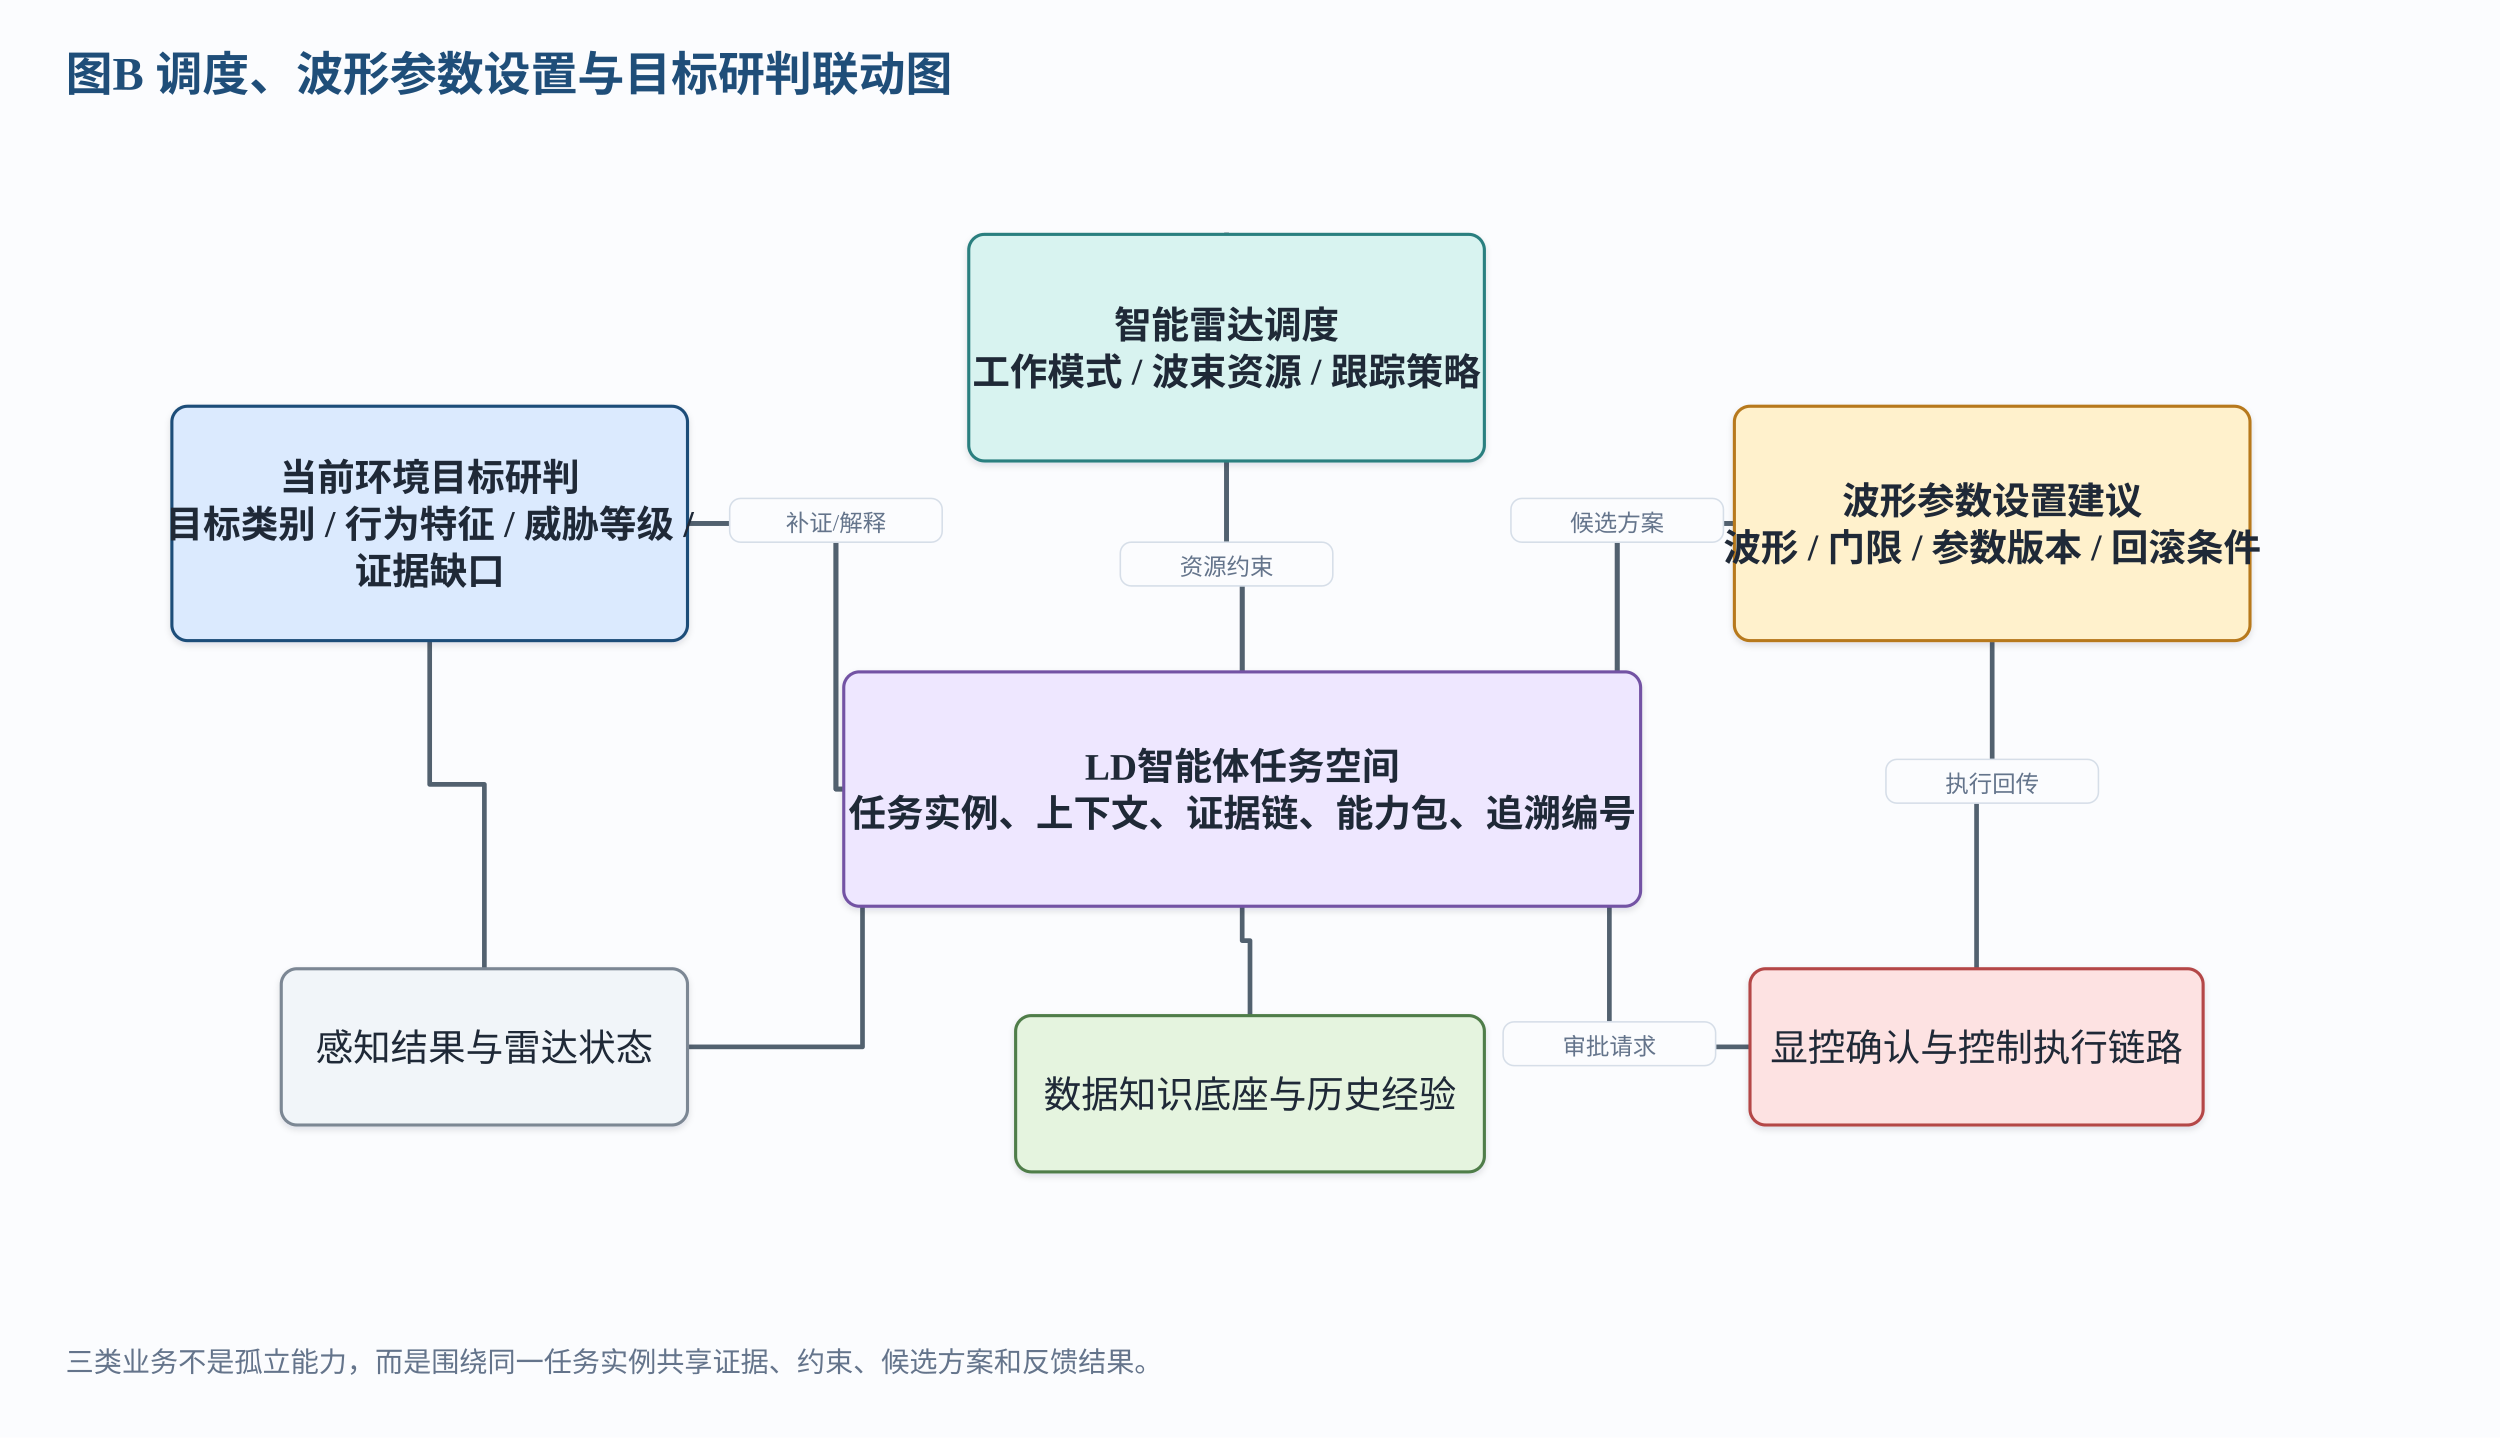
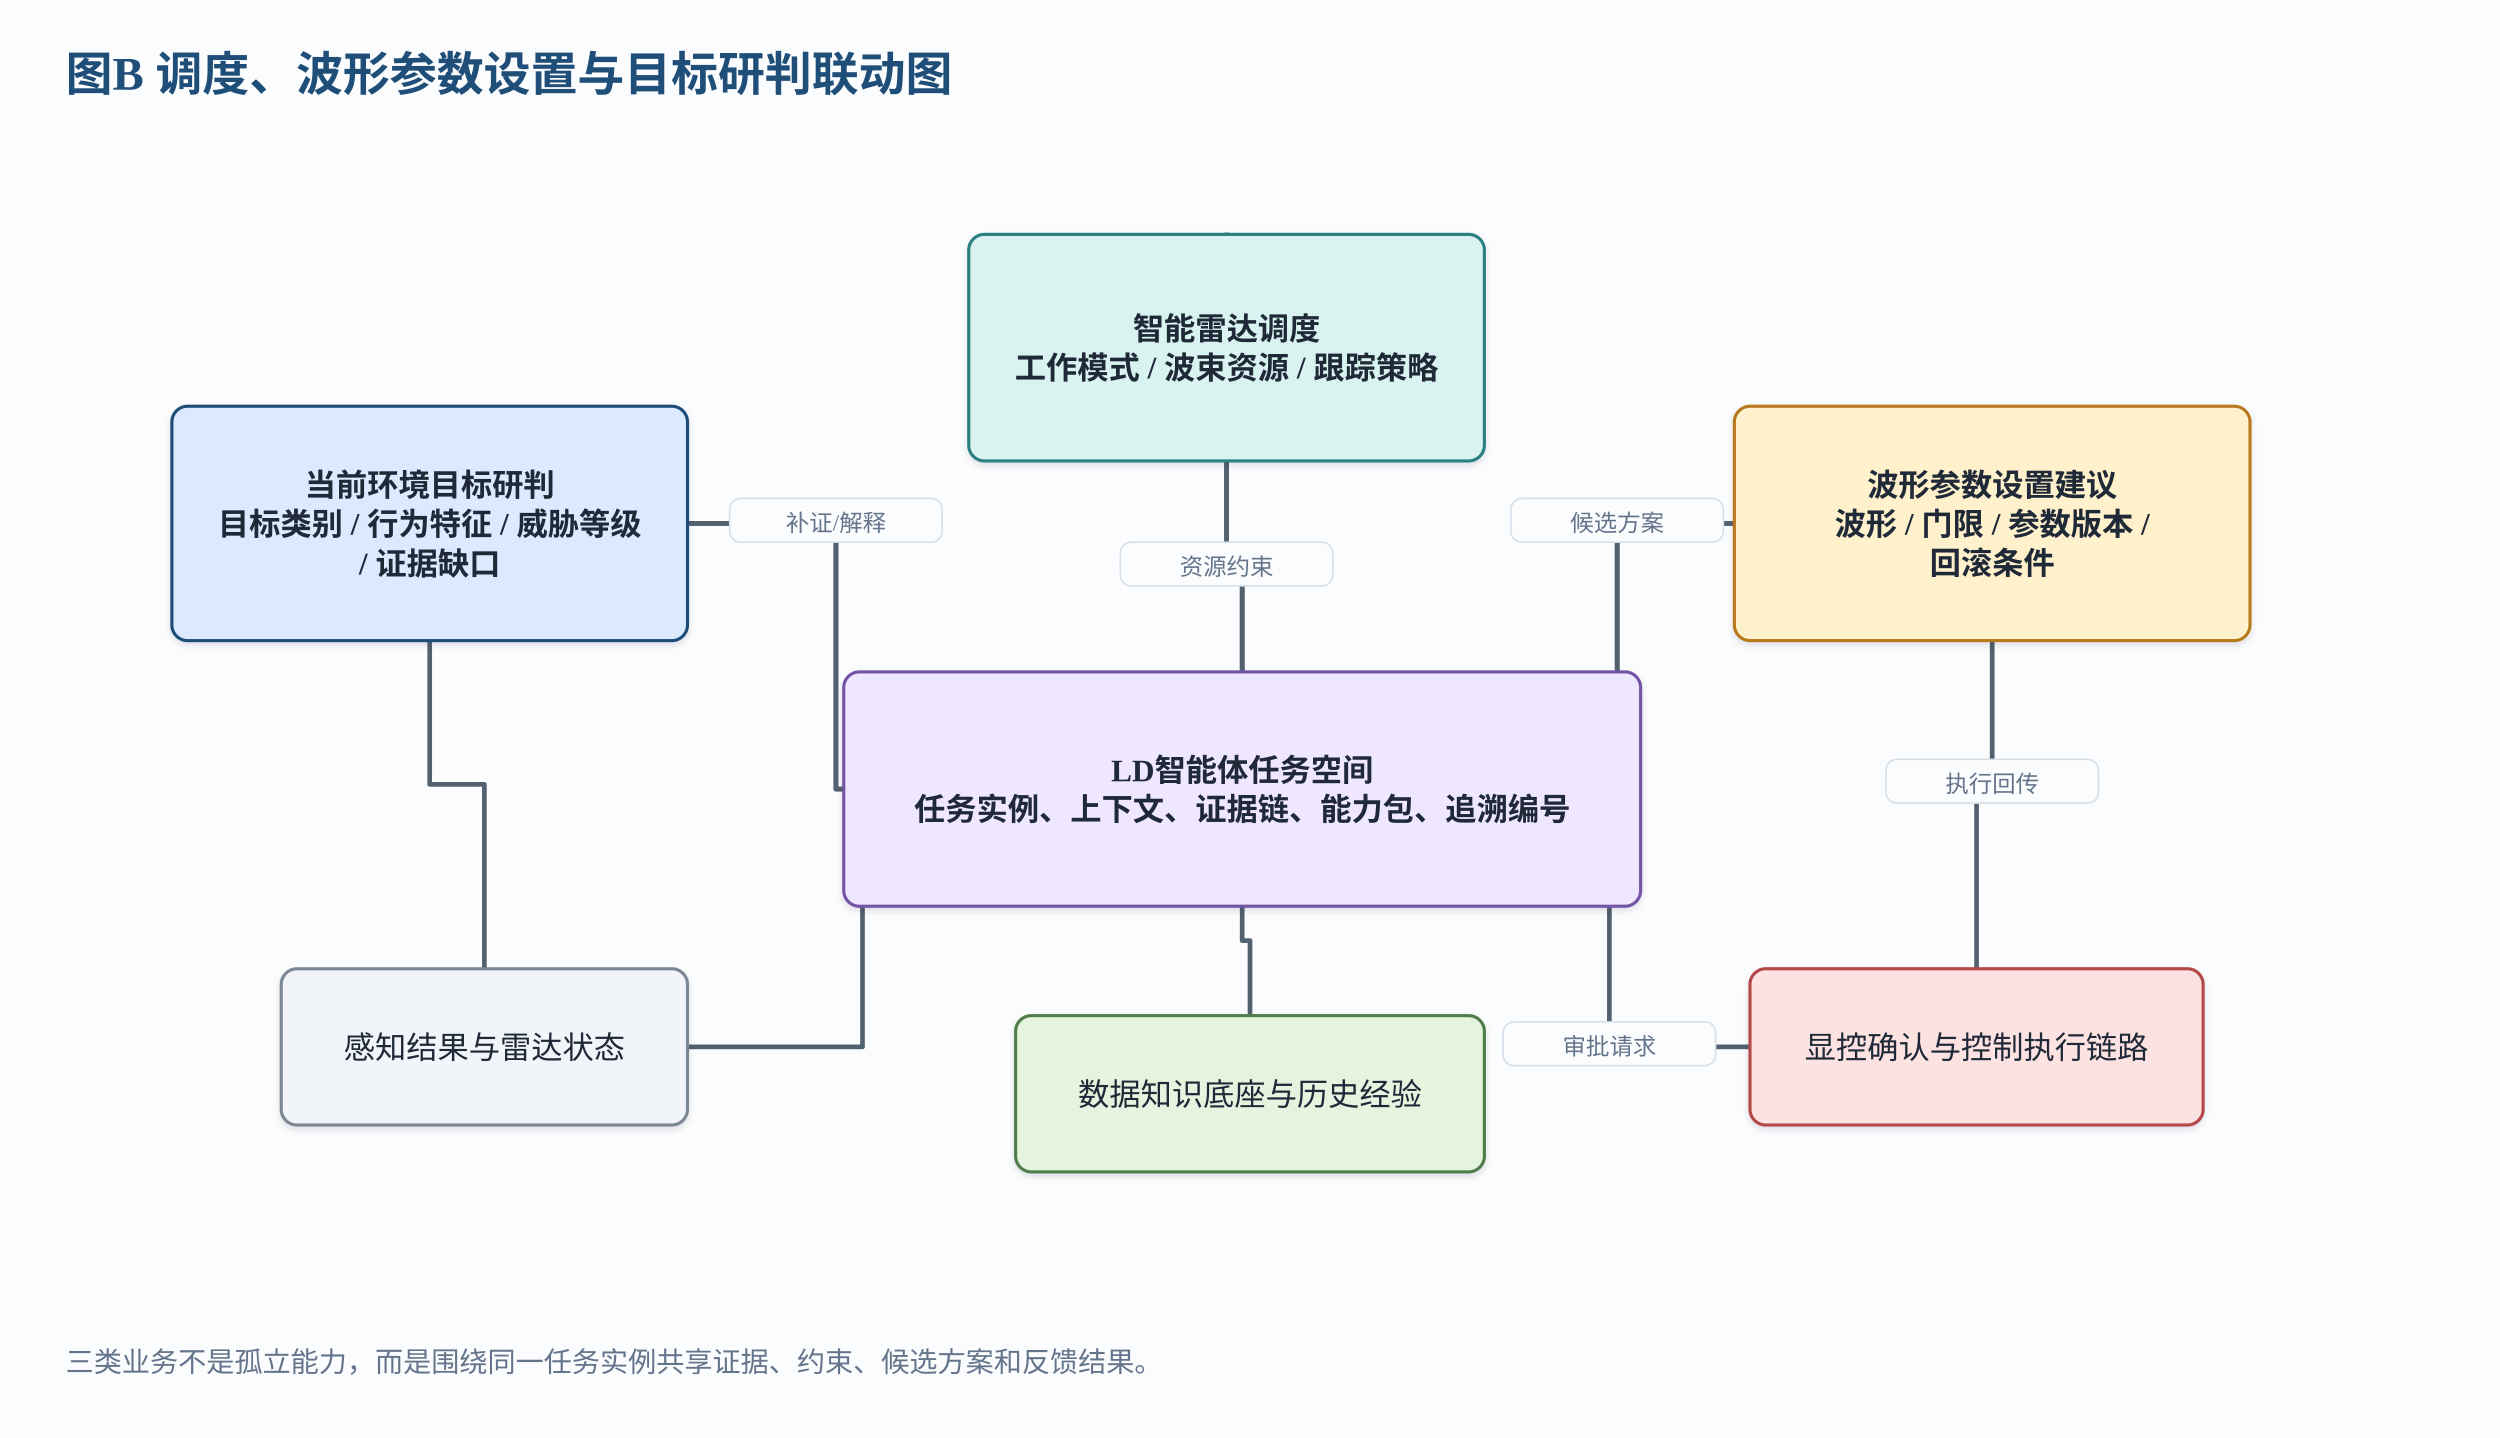
<svg xmlns="http://www.w3.org/2000/svg" width="1600" height="920" viewBox="0 0 1600 920">
  <defs>
    <marker id="arrow" markerWidth="10" markerHeight="10" refX="9" refY="3" orient="auto" markerUnits="strokeWidth">
      <path d="M0,0 L0,6 L9,3 z" fill="#52616f" />
    </marker>
    <filter id="shadow" x="-10%" y="-10%" width="120%" height="130%">
      <feDropShadow dx="0" dy="2" stdDeviation="2" flood-color="#1f2937" flood-opacity="0.12" />
    </filter>
  </defs>
  <rect width="100%" height="100%" fill="#fbfcfe" />
  <text x="42" y="58" font-size="30" font-weight="700" fill="#1f4e79">图B 调度、波形参数设置与目标研判联动图</text>
  <path d="M 110,335 L 535,335 L 535,505 L 1050,505" fill="none" stroke="#52616f" stroke-width="3" stroke-linejoin="round" marker-end="url(#arrow)" />
  <path d="M 785,149 L 785,363 L 795,363 L 795,580" fill="none" stroke="#52616f" stroke-width="3" stroke-linejoin="round" marker-end="url(#arrow)" />
  <path d="M 1440,335 L 1035,335 L 1035,505 L 540,505" fill="none" stroke="#52616f" stroke-width="3" stroke-linejoin="round" marker-end="url(#arrow)" />
  <path d="M 1050,505 L 535,505 L 535,335 L 110,335" fill="none" stroke="#52616f" stroke-width="3" stroke-linejoin="round" marker-end="url(#arrow)" />
  <rect x="467" y="319" width="136" height="28" rx="7" fill="#fbfcfe" stroke="#d6dee8" />
  <text x="535" y="340" text-anchor="middle" font-size="15" fill="#64748b">补证/解释</text>
  <path d="M 795,580 L 795,363 L 785,363 L 785,149" fill="none" stroke="#52616f" stroke-width="3" stroke-linejoin="round" marker-end="url(#arrow)" />
  <rect x="717" y="347" width="136" height="28" rx="7" fill="#fbfcfe" stroke="#d6dee8" />
  <text x="785" y="368" text-anchor="middle" font-size="15" fill="#64748b">资源约束</text>
  <path d="M 540,505 L 1035,505 L 1035,335 L 1440,335" fill="none" stroke="#52616f" stroke-width="3" stroke-linejoin="round" marker-end="url(#arrow)" />
  <rect x="967" y="319" width="136" height="28" rx="7" fill="#fbfcfe" stroke="#d6dee8" />
  <text x="1035" y="340" text-anchor="middle" font-size="15" fill="#64748b">候选方案</text>
  <path d="M 310,720 L 310,502 L 275,502 L 275,260" fill="none" stroke="#52616f" stroke-width="3" stroke-linejoin="round" marker-end="url(#arrow)" />
  <path d="M 180,670 L 552,670 L 552,505 L 1050,505" fill="none" stroke="#52616f" stroke-width="3" stroke-linejoin="round" marker-end="url(#arrow)" />
  <path d="M 800,750 L 800,602 L 795,602 L 795,430" fill="none" stroke="#52616f" stroke-width="3" stroke-linejoin="round" marker-end="url(#arrow)" />
  <path d="M 540,505 L 1030,505 L 1030,670 L 1410,670" fill="none" stroke="#52616f" stroke-width="3" stroke-linejoin="round" marker-end="url(#arrow)" />
  <rect x="962" y="654" width="136" height="28" rx="7" fill="#fbfcfe" stroke="#d6dee8" />
  <text x="1030" y="675" text-anchor="middle" font-size="15" fill="#64748b">审批请求</text>
  <path d="M 1265,720 L 1265,502 L 1275,502 L 1275,260" fill="none" stroke="#52616f" stroke-width="3" stroke-linejoin="round" marker-end="url(#arrow)" />
  <rect x="1207" y="486" width="136" height="28" rx="7" fill="#fbfcfe" stroke="#d6dee8" />
  <text x="1275" y="507" text-anchor="middle" font-size="15" fill="#64748b">执行回传</text>
  <rect x="110" y="260" width="330" height="150" rx="10" fill="#dbeafe" stroke="#1f4e79" stroke-width="2" filter="url(#shadow)" />
-   <text x="275.0" y="314.0" text-anchor="middle" font-size="24" font-weight="700" fill="#1f2937">当前环境目标研判</text>
-   <text x="275.0" y="344.0" text-anchor="middle" font-size="24" font-weight="700" fill="#1f2937">目标类别 / 行为特征 / 威胁等级 /</text>
-   <text x="275.0" y="374.0" text-anchor="middle" font-size="24" font-weight="700" fill="#1f2937">证据缺口</text>
+   <text x="275.0" y="317.5" text-anchor="middle" font-size="20" font-weight="700" fill="#1f2937">当前环境目标研判</text>
+   <text x="275.0" y="342.5" text-anchor="middle" font-size="20" font-weight="700" fill="#1f2937">目标类别 / 行为特征 / 威胁等级</text>
+   <text x="275.0" y="367.5" text-anchor="middle" font-size="20" font-weight="700" fill="#1f2937">/ 证据缺口</text>
  <rect x="620" y="150" width="330" height="145" rx="10" fill="#d8f3f0" stroke="#2a7f7f" stroke-width="2" filter="url(#shadow)" />
-   <text x="785.0" y="216.5" text-anchor="middle" font-size="24" font-weight="700" fill="#1f2937">智能雷达调度</text>
-   <text x="785.0" y="246.5" text-anchor="middle" font-size="24" font-weight="700" fill="#1f2937">工作模式 / 波束资源 / 跟踪策略</text>
+   <text x="785.0" y="217.5" text-anchor="middle" font-size="20" font-weight="700" fill="#1f2937">智能雷达调度</text>
+   <text x="785.0" y="242.5" text-anchor="middle" font-size="20" font-weight="700" fill="#1f2937">工作模式 / 波束资源 / 跟踪策略</text>
  <rect x="1110" y="260" width="330" height="150" rx="10" fill="#fff1cc" stroke="#b7791f" stroke-width="2" filter="url(#shadow)" />
-   <text x="1275.0" y="329.0" text-anchor="middle" font-size="24" font-weight="700" fill="#1f2937">波形参数设置建议</text>
-   <text x="1275.0" y="359.0" text-anchor="middle" font-size="24" font-weight="700" fill="#1f2937">波形 / 门限 / 参数版本 / 回滚条件</text>
+   <text x="1275.0" y="317.5" text-anchor="middle" font-size="20" font-weight="700" fill="#1f2937">波形参数设置建议</text>
+   <text x="1275.0" y="342.5" text-anchor="middle" font-size="20" font-weight="700" fill="#1f2937">波形 / 门限 / 参数版本 /</text>
+   <text x="1275.0" y="367.5" text-anchor="middle" font-size="20" font-weight="700" fill="#1f2937">回滚条件</text>
  <rect x="540" y="430" width="510" height="150" rx="10" fill="#eee7ff" stroke="#7353a4" stroke-width="2" filter="url(#shadow)" />
-   <text x="795.0" y="499.0" text-anchor="middle" font-size="24" font-weight="700" fill="#1f2937">LD智能体任务空间</text>
-   <text x="795.0" y="529.0" text-anchor="middle" font-size="24" font-weight="700" fill="#1f2937">任务实例、上下文、证据链、能力包、追溯编号</text>
+   <text x="795.0" y="500.0" text-anchor="middle" font-size="20" font-weight="700" fill="#1f2937">LD智能体任务空间</text>
+   <text x="795.0" y="525.0" text-anchor="middle" font-size="20" font-weight="700" fill="#1f2937">任务实例、上下文、证据链、能力包、追溯编号</text>
  <rect x="180" y="620" width="260" height="100" rx="10" fill="#f1f5f9" stroke="#7b8794" stroke-width="2" filter="url(#shadow)" />
-   <text x="310.0" y="679.0" text-anchor="middle" font-size="24" font-weight="400" fill="#1f2937">感知结果与雷达状态</text>
+   <text x="310.0" y="677.5" text-anchor="middle" font-size="20" font-weight="400" fill="#1f2937">感知结果与雷达状态</text>
  <rect x="650" y="650" width="300" height="100" rx="10" fill="#e5f4df" stroke="#4f7d4a" stroke-width="2" filter="url(#shadow)" />
-   <text x="800.0" y="709.0" text-anchor="middle" font-size="24" font-weight="400" fill="#1f2937">数据知识底座与历史经验</text>
+   <text x="800.0" y="707.5" text-anchor="middle" font-size="20" font-weight="400" fill="#1f2937">数据知识底座与历史经验</text>
  <rect x="1120" y="620" width="290" height="100" rx="10" fill="#fde2e2" stroke="#b44747" stroke-width="2" filter="url(#shadow)" />
-   <text x="1265.0" y="679.0" text-anchor="middle" font-size="24" font-weight="400" fill="#1f2937">显控确认与控制执行链路</text>
+   <text x="1265.0" y="677.5" text-anchor="middle" font-size="20" font-weight="400" fill="#1f2937">显控确认与控制执行链路</text>
  <text x="42" y="878" font-size="18" fill="#64748b">三类业务不是孤立能力，而是围绕同一任务实例共享证据、约束、候选方案和反馈结果。</text>
</svg>
